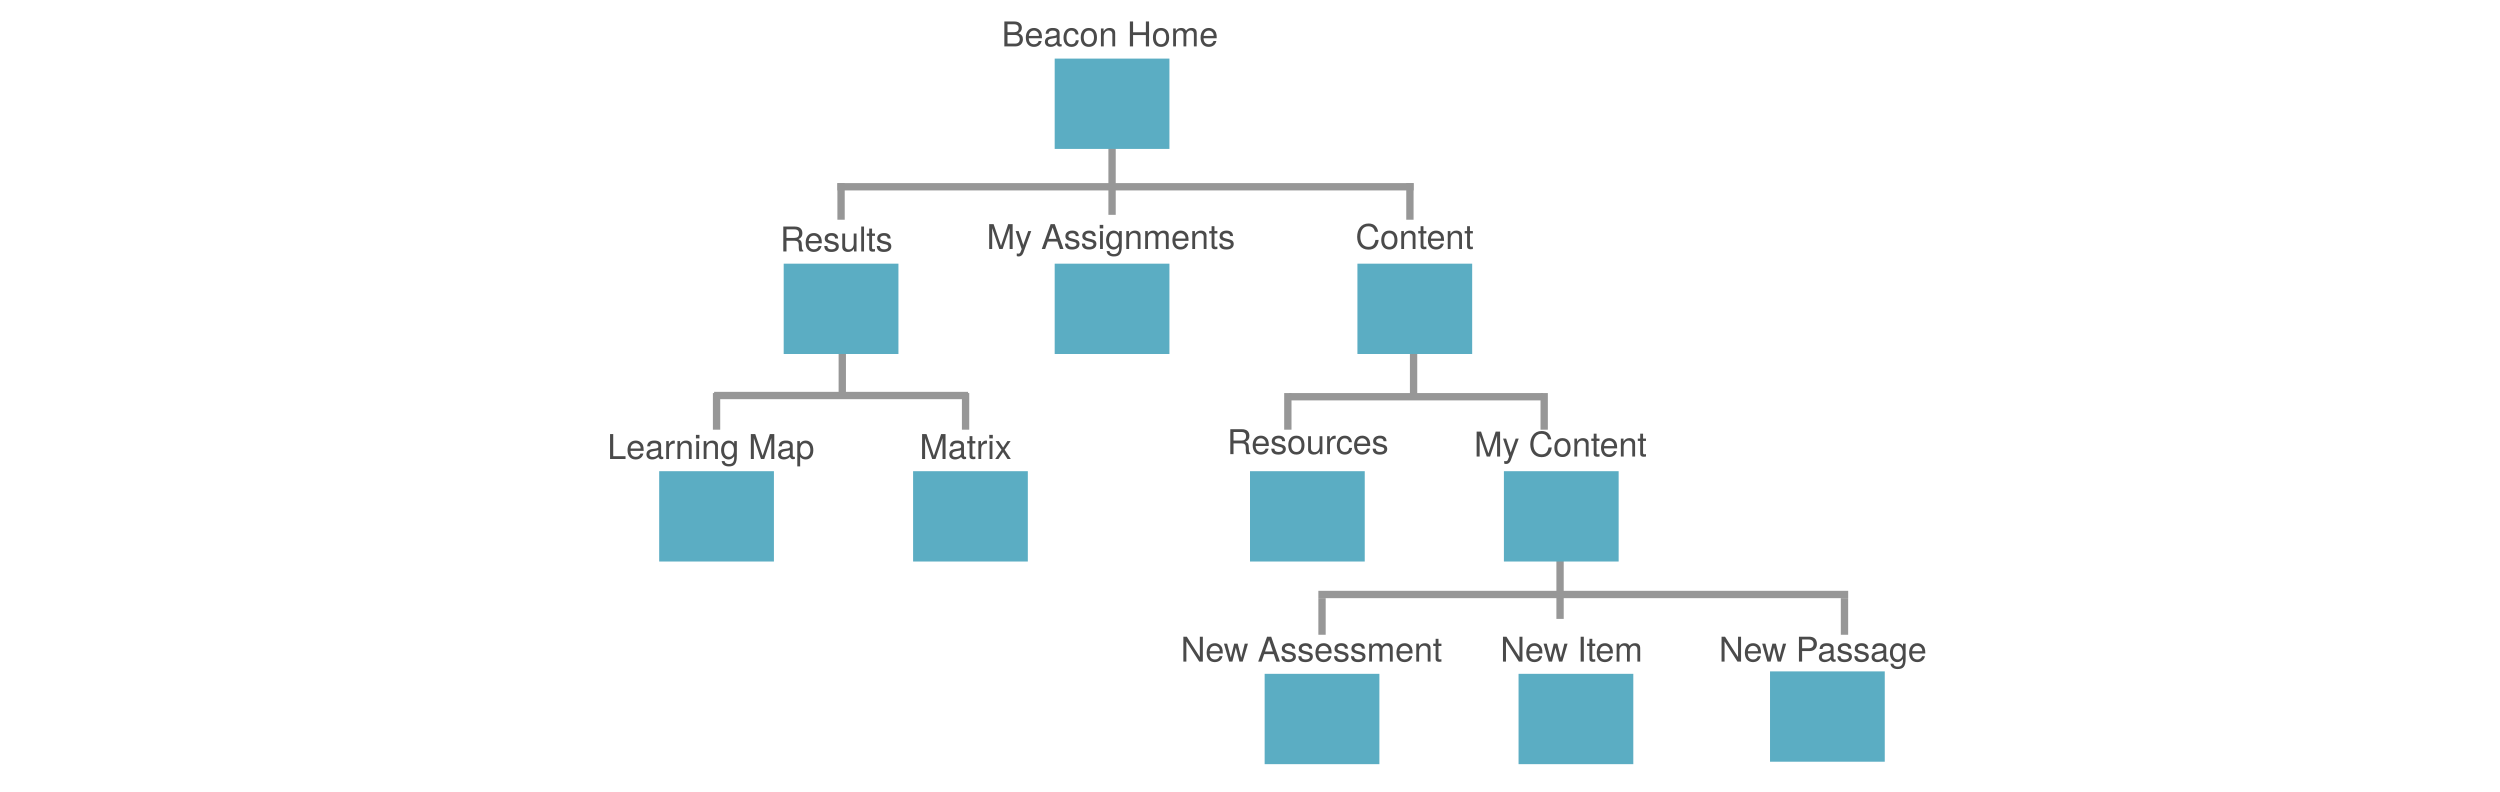
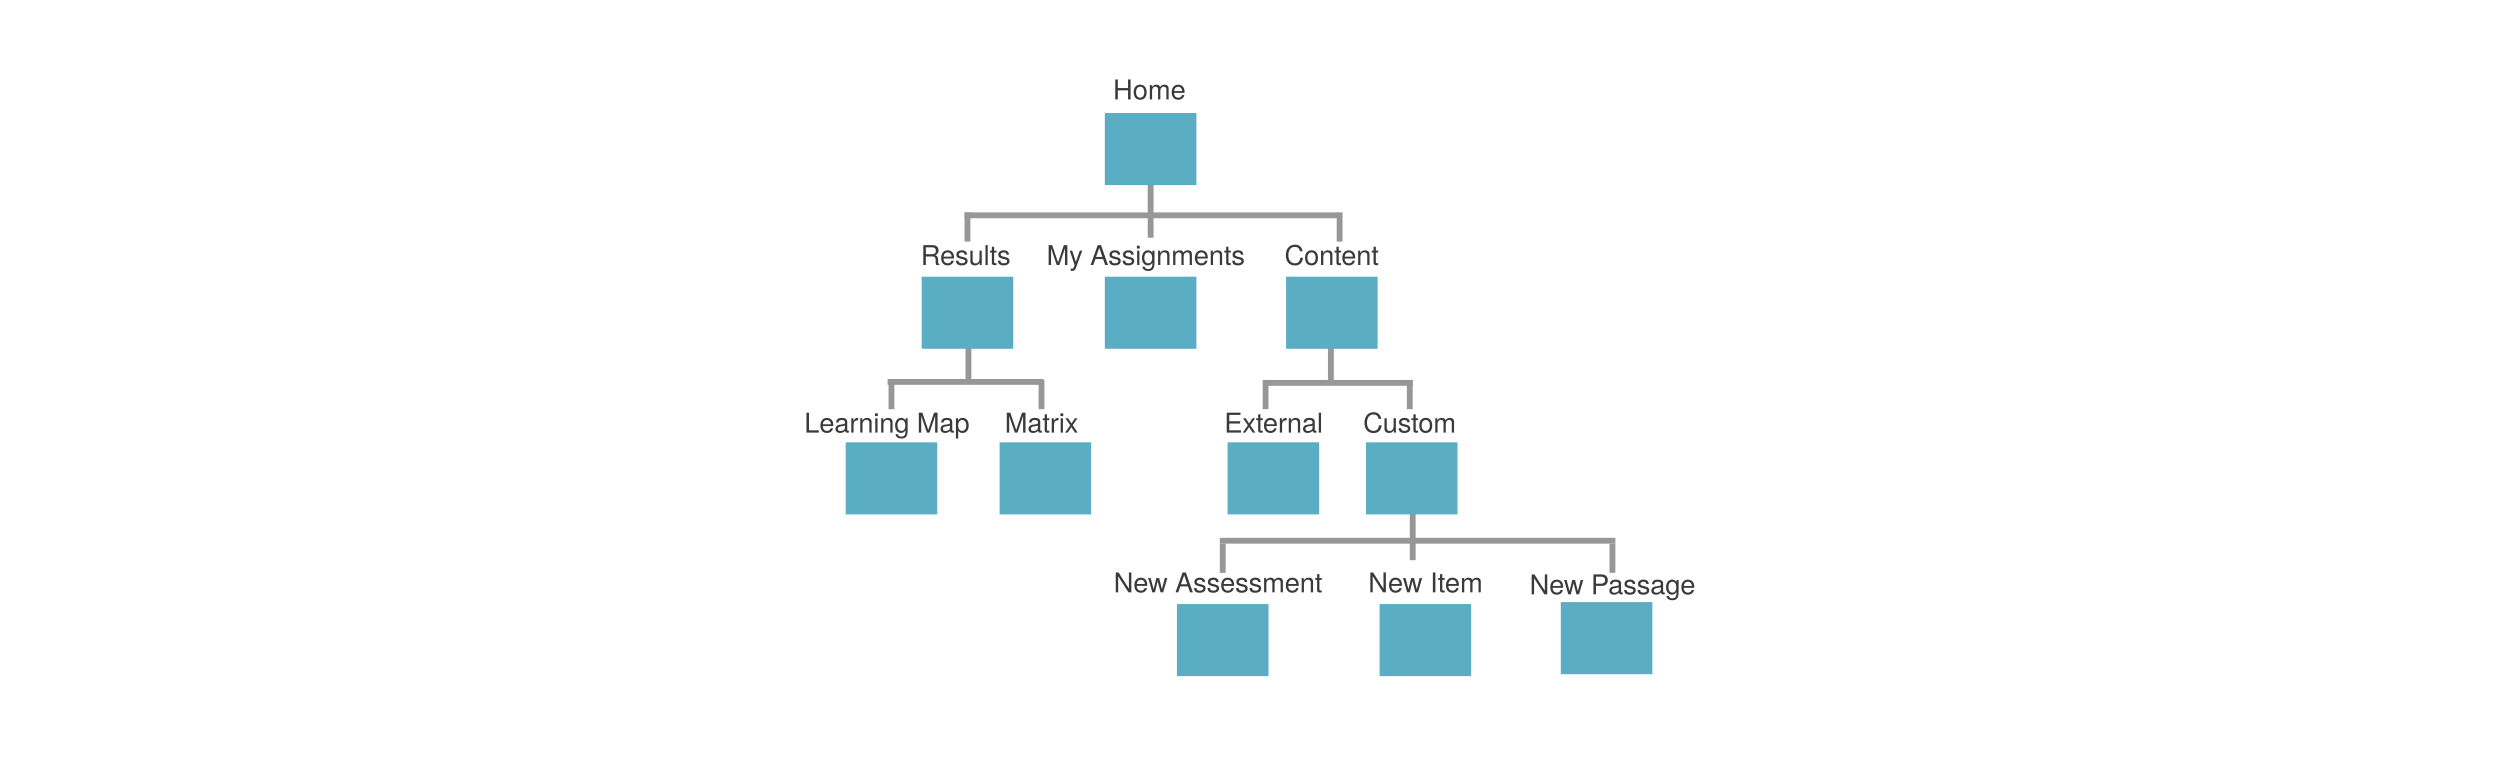
- <svg xmlns="http://www.w3.org/2000/svg" width="1024px" height="324px" viewBox="0 0 1024 324" version="1.1">
+ <svg xmlns="http://www.w3.org/2000/svg" width="1283px" height="390px" viewBox="0 0 1283 390" version="1.1" style="background: #FFFFFF;">
  <defs />
  <g id="Page-2" stroke="none" stroke-width="1" fill="none" fill-rule="evenodd">
    <g id="ia_after">
-       <g id="lines" transform="translate(292, 60)" stroke="#979797" stroke-width="3" stroke-linecap="square">
-         <path d="M163.5,0.5 L163.5,26.5" id="Line" />
-         <path d="M347,166 L347,192" id="Line-Copy-4" />
-         <path d="M287,84 L287,100" id="Line-Copy-5" />
-         <path d="M53,84 L53,100" id="Line-Copy-6" />
-         <path d="M52.5,16.5 L285.519,16.5" id="Line" />
-         <path d="M249.5,183.5 L463.52,183.5" id="Line-Copy-3" />
-         <path d="M237.5,102.5 L338.52,102.5" id="Line-Copy" />
-         <path d="M2,102 L103.02,102" id="Line-Copy-2" />
-         <path d="M1.5,102.5 L1.5,114.5" id="Line" />
-         <path d="M52.5,16.5 L52.5,28.5" id="Line-Copy-12" />
-         <path d="M285.5,16.5 L285.5,28.5" id="Line-Copy-13" />
-         <path d="M103.5,102.5 L103.5,114.5" id="Line-Copy-7" />
-         <path d="M235.5,102.5 L235.5,114.5" id="Line-Copy-8" />
-         <path d="M340.5,102.5 L340.5,114.5" id="Line-Copy-9" />
-         <path d="M463.5,186.5 L463.5,198.5" id="Line-Copy-10" />
-         <path d="M249.5,186.5 L249.5,198.5" id="Line-Copy-11" />
-       </g>
-       <g id="boxes" transform="translate(270, 24)" fill="#5BADC3">
-         <rect id="Rectangle-1" x="162" y="0" width="47" height="37" />
-         <rect id="Rectangle-1-Copy" x="51" y="84" width="47" height="37" />
-         <rect id="Rectangle-1-Copy-2" x="162" y="84" width="47" height="37" />
-         <rect id="Rectangle-1-Copy-3" x="286" y="84" width="47" height="37" />
-         <rect id="Rectangle-1-Copy-4" x="346" y="169" width="47" height="37" />
-         <rect id="Rectangle-1-Copy-5" x="242" y="169" width="47" height="37" />
-         <rect id="Rectangle-1-Copy-6" x="104" y="169" width="47" height="37" />
-         <rect id="Rectangle-1-Copy-7" x="0" y="169" width="47" height="37" />
-         <rect id="Rectangle-1-Copy-8" x="248" y="252" width="47" height="37" />
-         <rect id="Rectangle-1-Copy-9" x="352" y="252" width="47" height="37" />
-         <rect id="Rectangle-1-Copy-10" x="455" y="251" width="47" height="37" />
-       </g>
-       <g id="labels" transform="translate(241, 6)" font-weight="normal" font-family="Helvetica Neue" line-spacing="35" font-size="14" fill="#4A4A4A">
-         <text id="Beacon-Home">
-           <tspan x="169.27" y="13">Beacon Home</tspan>
+       <g id="Group" transform="translate(412, 38)">
+         <path d="M178.5,56.5 L178.5,82.5" id="Line" stroke="#979797" stroke-width="3" stroke-linecap="square" />
+         <path d="M313,222 L313,248" id="Line-Copy-4" stroke="#979797" stroke-width="3" stroke-linecap="square" />
+         <path d="M271,140 L271,156" id="Line-Copy-5" stroke="#979797" stroke-width="3" stroke-linecap="square" />
+         <path d="M85,140 L85,156" id="Line-Copy-6" stroke="#979797" stroke-width="3" stroke-linecap="square" />
+         <path d="M84.5,72.5 L273.52,72.5" id="Line" stroke="#979797" stroke-width="3" stroke-linecap="square" />
+         <path d="M215.5,239.5 L415.52,239.5" id="Line-Copy-3" stroke="#979797" stroke-width="3" stroke-linecap="square" />
+         <path d="M239.5,158.5 L311.52,158.5" id="Line-Copy" stroke="#979797" stroke-width="3" stroke-linecap="square" />
+         <path d="M45,158 L122.02,158" id="Line-Copy-2" stroke="#979797" stroke-width="3" stroke-linecap="square" />
+         <path d="M45.5,158.5 L45.5,170.5" id="Line" stroke="#979797" stroke-width="3" stroke-linecap="square" />
+         <path d="M84.5,72.5 L84.5,84.5" id="Line-Copy-12" stroke="#979797" stroke-width="3" stroke-linecap="square" />
+         <path d="M275.5,72.5 L275.5,84.5" id="Line-Copy-13" stroke="#979797" stroke-width="3" stroke-linecap="square" />
+         <path d="M122.5,158.5 L122.5,170.5" id="Line-Copy-7" stroke="#979797" stroke-width="3" stroke-linecap="square" />
+         <path d="M237.5,158.5 L237.5,170.5" id="Line-Copy-8" stroke="#979797" stroke-width="3" stroke-linecap="square" />
+         <path d="M311.5,158.5 L311.5,170.5" id="Line-Copy-9" stroke="#979797" stroke-width="3" stroke-linecap="square" />
+         <path d="M415.5,242.5 L415.5,254.5" id="Line-Copy-10" stroke="#979797" stroke-width="3" stroke-linecap="square" />
+         <path d="M215.5,242.5 L215.5,254.5" id="Line-Copy-11" stroke="#979797" stroke-width="3" stroke-linecap="square" />
+         <rect id="Rectangle-1" fill="#5BADC3" x="155" y="20" width="47" height="37" />
+         <rect id="Rectangle-1-Copy" fill="#5BADC3" x="61" y="104" width="47" height="37" />
+         <rect id="Rectangle-1-Copy-2" fill="#5BADC3" x="155" y="104" width="47" height="37" />
+         <rect id="Rectangle-1-Copy-3" fill="#5BADC3" x="248" y="104" width="47" height="37" />
+         <rect id="Rectangle-1-Copy-4" fill="#5BADC3" x="289" y="189" width="47" height="37" />
+         <rect id="Rectangle-1-Copy-5" fill="#5BADC3" x="218" y="189" width="47" height="37" />
+         <rect id="Rectangle-1-Copy-6" fill="#5BADC3" x="101" y="189" width="47" height="37" />
+         <rect id="Rectangle-1-Copy-7" fill="#5BADC3" x="22" y="189" width="47" height="37" />
+         <rect id="Rectangle-1-Copy-8" fill="#5BADC3" x="192" y="272" width="47" height="37" />
+         <rect id="Rectangle-1-Copy-9" fill="#5BADC3" x="296" y="272" width="47" height="37" />
+         <rect id="Rectangle-1-Copy-10" fill="#5BADC3" x="389" y="271" width="47" height="37" />
+         <text id="Home" font-family="HelveticaNeue, Helvetica Neue" font-size="14" font-weight="normal" fill="#3A3A3A">
+           <tspan x="159.198" y="13">Home</tspan>
        </text>
-         <text id="Results" letter-spacing="-0.07">
-           <tspan x="78.54" y="97">Results</tspan>
+         <text id="Results" font-family="HelveticaNeue, Helvetica Neue" font-size="14" font-weight="normal" letter-spacing="-0.07" fill="#3A3A3A">
+           <tspan x="60.54" y="98">Results</tspan>
        </text>
-         <text id="My-Assignments" letter-spacing="-0.07">
-           <tspan x="163.12" y="96">My Assignments</tspan>
+         <text id="My-Assignments" font-family="HelveticaNeue, Helvetica Neue" font-size="14" font-weight="normal" letter-spacing="-0.07" fill="#3A3A3A">
+           <tspan x="125.12" y="98">My Assignments</tspan>
        </text>
-         <text id="Content" letter-spacing="-0.07">
-           <tspan x="314.22" y="96">Content</tspan>
+         <text id="Content" font-family="HelveticaNeue, Helvetica Neue" font-size="14" font-weight="normal" letter-spacing="-0.07" fill="#3A3A3A">
+           <tspan x="247.22" y="98">Content</tspan>
        </text>
-         <text id="Learning-Map" letter-spacing="-0.07">
-           <tspan x="7.754" y="182">Learning Map</tspan>
+         <text id="Learning-Map" font-family="HelveticaNeue, Helvetica Neue" font-size="14" font-weight="normal" letter-spacing="-0.07" fill="#3A3A3A">
+           <tspan x="0.754" y="184">Learning Map</tspan>
        </text>
-         <text id="Matrix" letter-spacing="-0.07">
-           <tspan x="135.638" y="182">Matrix</tspan>
+         <text id="Matrix" font-family="HelveticaNeue, Helvetica Neue" font-size="14" font-weight="normal" letter-spacing="-0.07" fill="#3A3A3A">
+           <tspan x="103.638" y="184">Matrix</tspan>
        </text>
-         <text id="Resources" letter-spacing="-0.07">
-           <tspan x="261.638" y="180">Resources</tspan>
+         <text id="External" font-family="HelveticaNeue, Helvetica Neue" font-size="14" font-weight="normal" letter-spacing="-0.07" fill="#3A3A3A">
+           <tspan x="216.296" y="184">External </tspan>
        </text>
-         <text id="My-Content" letter-spacing="-0.07">
-           <tspan x="362.782" y="181">My Content</tspan>
+         <text id="Custom" font-family="HelveticaNeue, Helvetica Neue" font-size="14" font-weight="normal" letter-spacing="-0.07" fill="#3A3A3A">
+           <tspan x="287.57" y="184">Custom</tspan>
        </text>
-         <text id="New--Assessment" letter-spacing="-0.07">
-           <tspan x="242.642" y="265">New  Assessment</tspan>
+         <text id="New-Assessment" font-family="HelveticaNeue, Helvetica Neue" font-size="14" font-weight="normal" letter-spacing="-0.07" fill="#3A3A3A">
+           <tspan x="159.553" y="266">New Assessment</tspan>
        </text>
-         <text id="New--Item" letter-spacing="-0.07">
-           <tspan x="373.556" y="265">New  Item</tspan>
+         <text id="New-Item" font-family="HelveticaNeue, Helvetica Neue" font-size="14" font-weight="normal" fill="#3A3A3A">
+           <tspan x="290.187" y="266">New Item</tspan>
        </text>
-         <text id="New--Passage" letter-spacing="-0.07">
-           <tspan x="463.088" y="265">New  Passage</tspan>
+         <text id="New-Passage" font-family="HelveticaNeue, Helvetica Neue" font-size="14" font-weight="normal" letter-spacing="-0.07" fill="#3A3A3A">
+           <tspan x="372.999" y="267">New Passage</tspan>
        </text>
      </g>
    </g>
  </g>
</svg>
